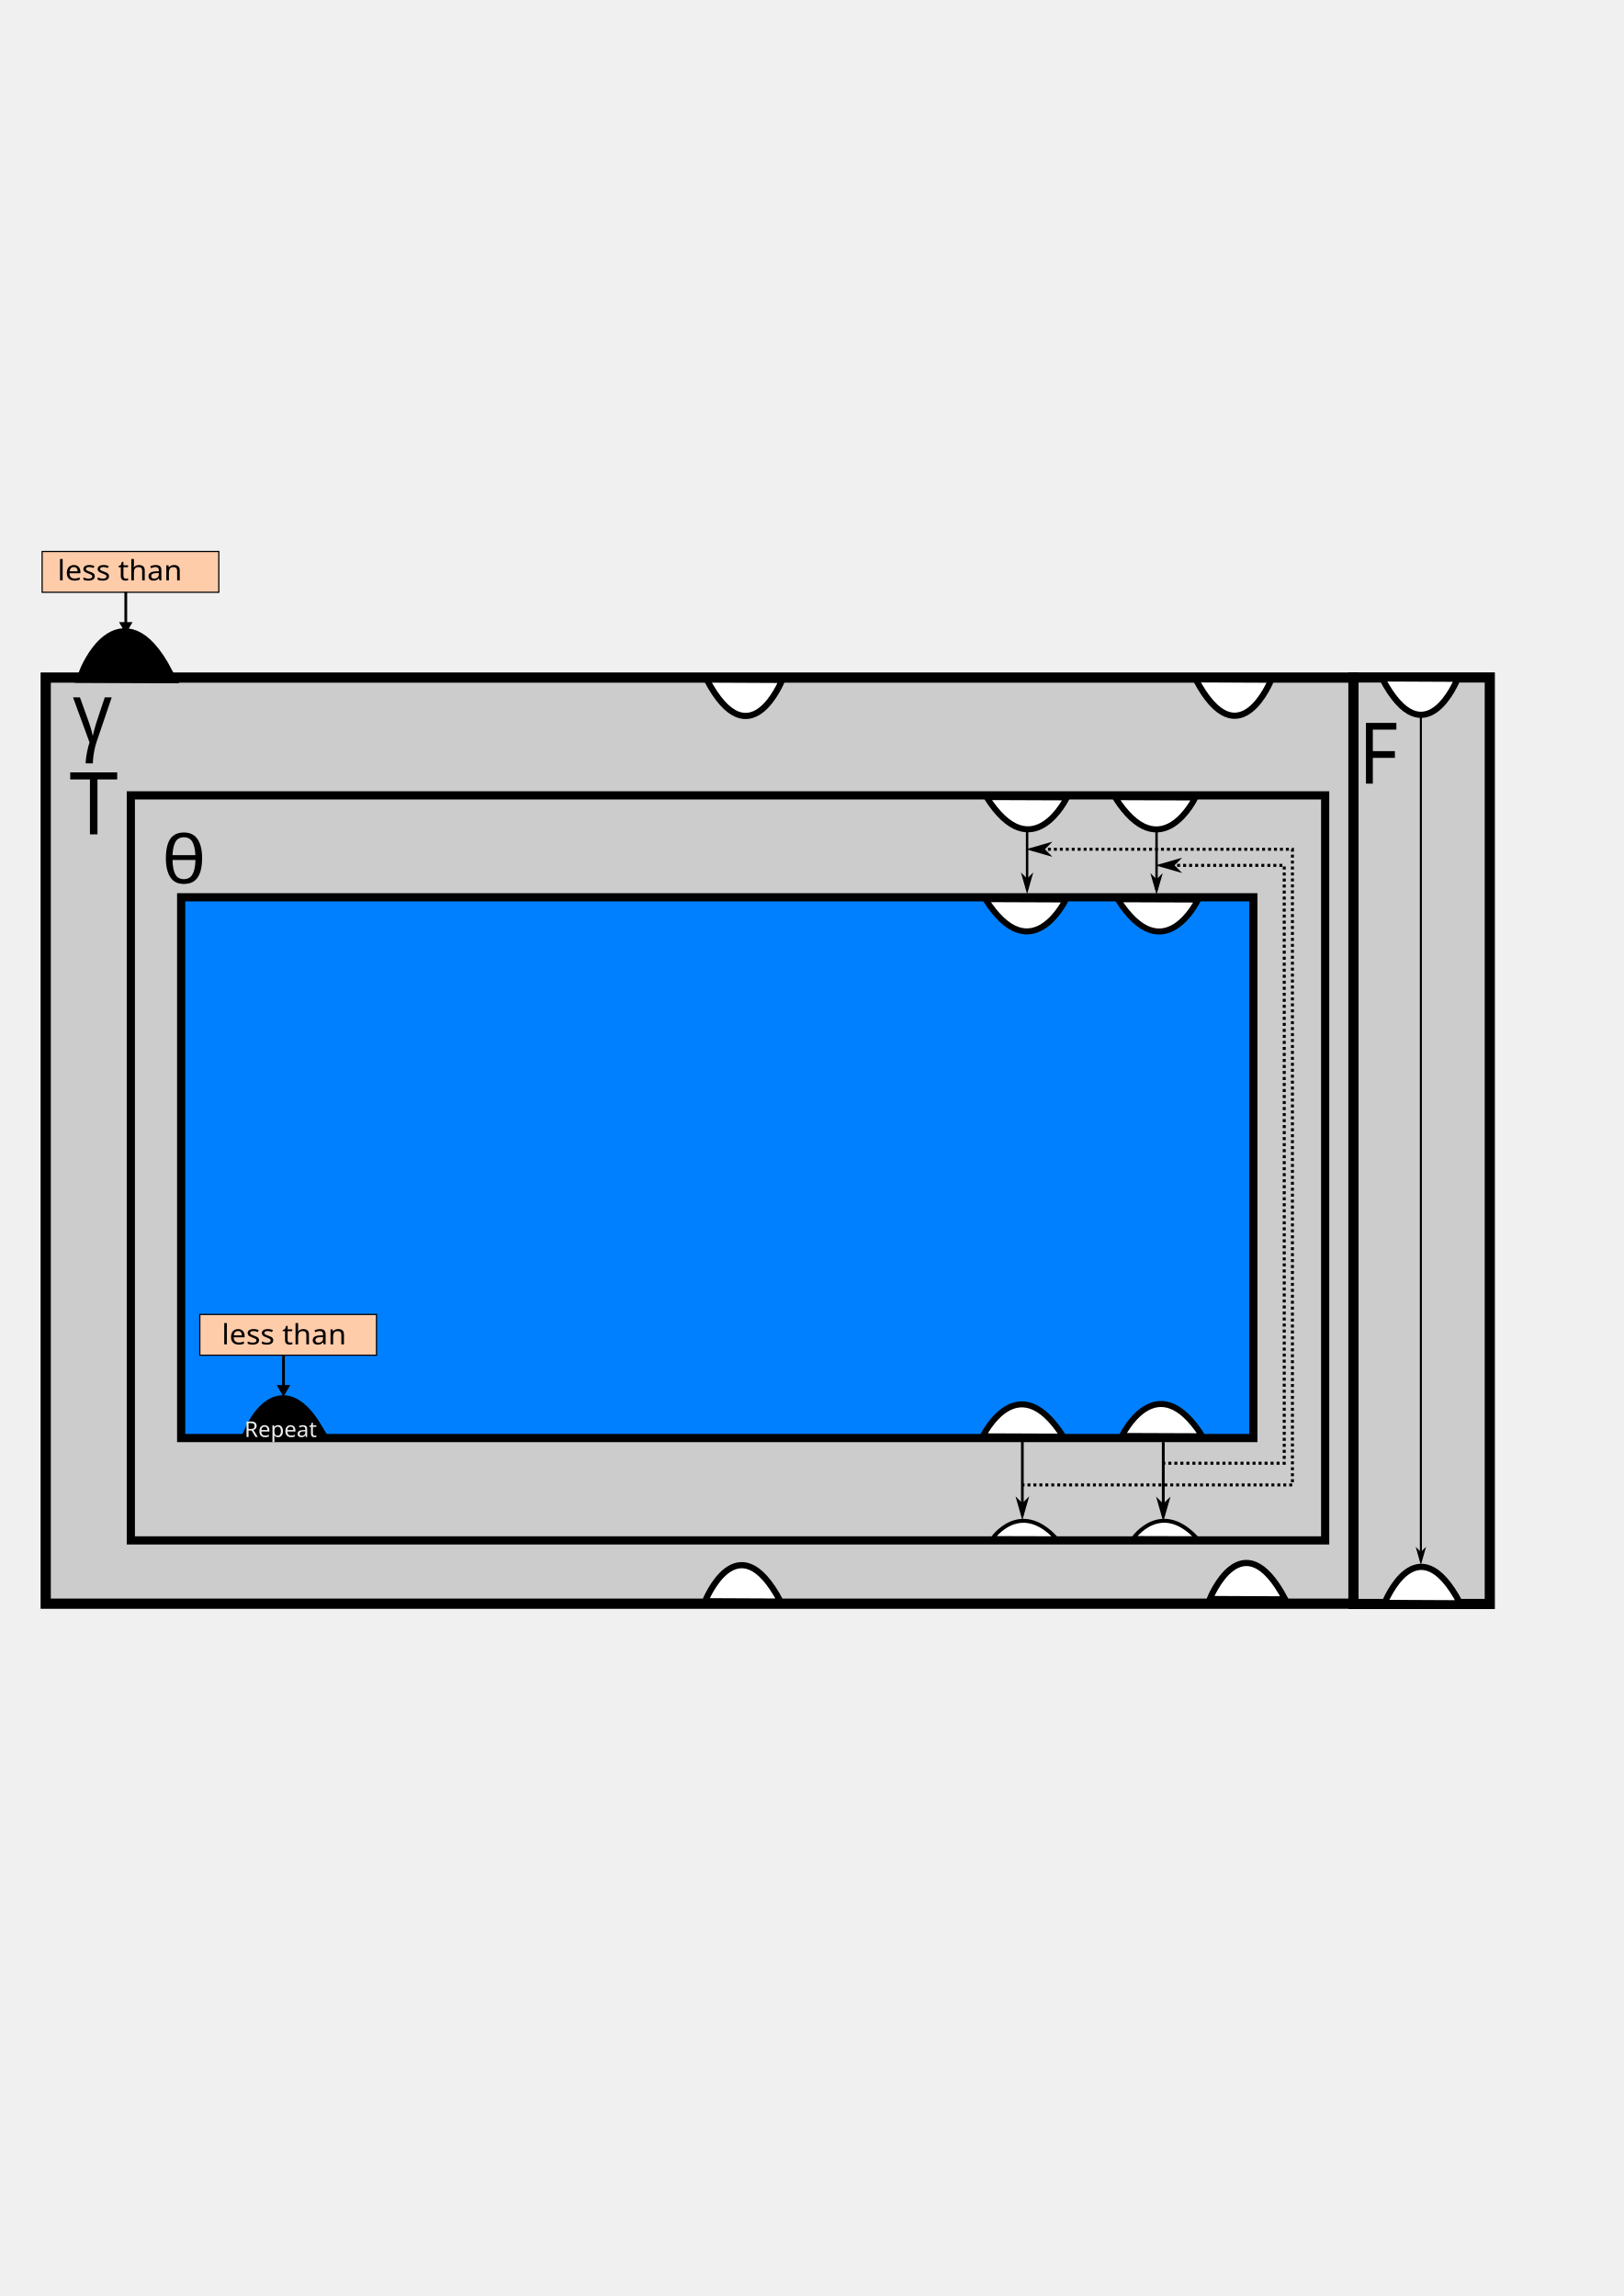
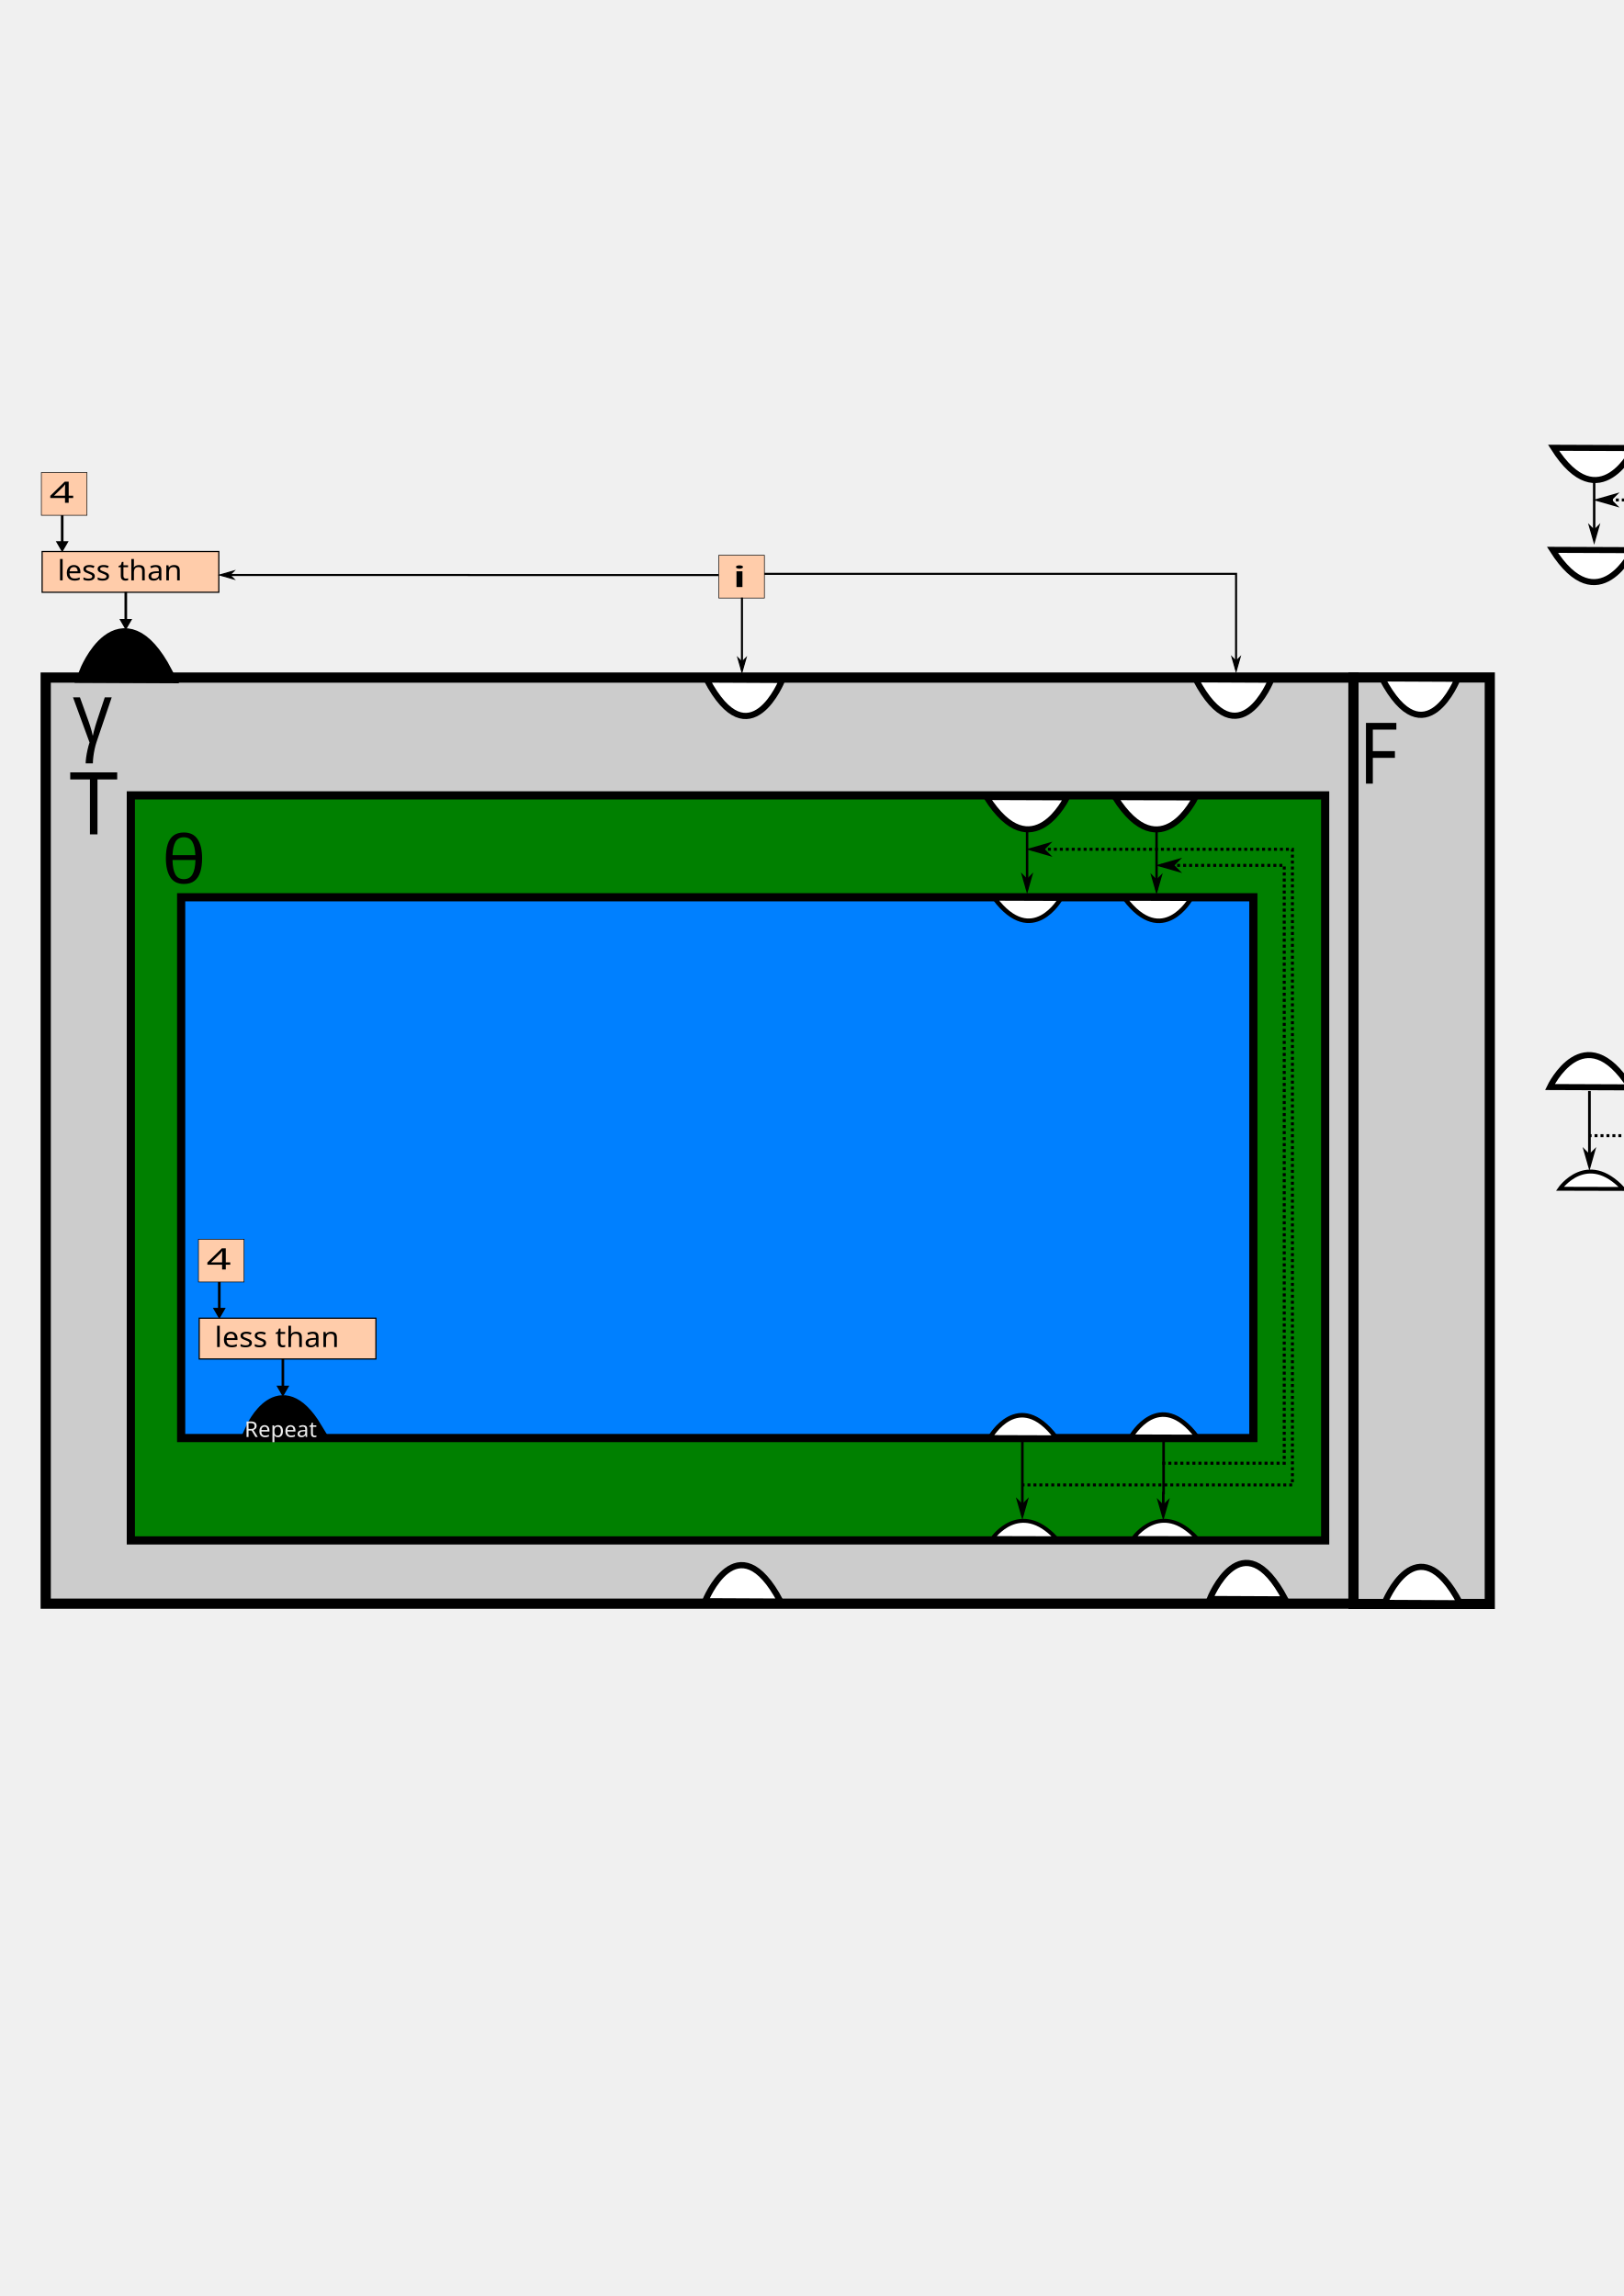
<svg xmlns="http://www.w3.org/2000/svg" width="210mm" height="297mm" id="svg2" version="1.1">
  <defs id="defs4">
+     <marker orient="auto" refY="0.0" refX="0.0" id="marker5836" style="overflow:visible;">
+       <path id="path5838" d="M 0.0,0.0 L 5.0,-5.0 L -12.5,0.0 L 5.0,5.0 L 0.0,0.0 z " style="fill-rule:evenodd;stroke:#000000;stroke-width:1pt;stroke-opacity:1;fill:#000000;fill-opacity:1" transform="scale(0.4) rotate(180) translate(10,0)" />
+     </marker>
+     <marker orient="auto" refY="0.0" refX="0.0" id="marker5778" style="overflow:visible;">
+       <path id="path5780" d="M 0.0,0.0 L 5.0,-5.0 L -12.5,0.0 L 5.0,5.0 L 0.0,0.0 z " style="fill-rule:evenodd;stroke:#000000;stroke-width:1pt;stroke-opacity:1;fill:#000000;fill-opacity:1" transform="scale(0.4) rotate(180) translate(10,0)" />
+     </marker>
+     <marker orient="auto" refY="0.0" refX="0.0" id="marker5628" style="overflow:visible;">
+       <path id="path5630" d="M 0.0,0.0 L 5.0,-5.0 L -12.5,0.0 L 5.0,5.0 L 0.0,0.0 z " style="fill-rule:evenodd;stroke:#000000;stroke-width:1pt;stroke-opacity:1;fill:#000000;fill-opacity:1" transform="scale(0.4) rotate(180) translate(10,0)" />
+     </marker>
    <marker style="overflow:visible;" id="marker4982" refX="0.0" refY="0.0" orient="auto">
      <path transform="scale(0.4) rotate(180) translate(10,0)" style="fill-rule:evenodd;stroke:#000000;stroke-width:1pt;stroke-opacity:1;fill:#000000;fill-opacity:1" d="M 0.0,0.0 L 5.0,-5.0 L -12.5,0.0 L 5.0,5.0 L 0.0,0.0 z " id="path4984" />
    </marker>
    <marker orient="auto" refY="0.0" refX="0.0" id="marker4976" style="overflow:visible;">
      <path id="path4978" d="M 0.0,0.0 L 5.0,-5.0 L -12.5,0.0 L 5.0,5.0 L 0.0,0.0 z " style="fill-rule:evenodd;stroke:#000000;stroke-width:1pt;stroke-opacity:1;fill:#000000;fill-opacity:1" transform="scale(0.4) rotate(180) translate(10,0)" />
    </marker>
    <marker orient="auto" refY="0.0" refX="0.0" id="marker4943" style="overflow:visible;">
      <path id="path4696" d="M 0.0,0.0 L 5.0,-5.0 L -12.5,0.0 L 5.0,5.0 L 0.0,0.0 z " style="fill-rule:evenodd;stroke:#000000;stroke-width:1pt;stroke-opacity:1;fill:#000000;fill-opacity:1" transform="scale(0.4) rotate(180) translate(10,0)" />
    </marker>
    <marker orient="auto" refY="0.0" refX="0.0" id="marker5475" style="overflow:visible;">
      <path id="path5477" d="M 0.0,0.0 L 5.0,-5.0 L -12.5,0.0 L 5.0,5.0 L 0.0,0.0 z " style="fill-rule:evenodd;stroke:#000000;stroke-width:1pt;stroke-opacity:1;fill:#000000;fill-opacity:1" transform="scale(0.4) rotate(180) translate(10,0)" />
    </marker>
    <marker orient="auto" refY="0.0" refX="0.0" id="marker4615" style="overflow:visible;">
      <path id="path4617" d="M 0.0,0.0 L 5.0,-5.0 L -12.5,0.0 L 5.0,5.0 L 0.0,0.0 z " style="fill-rule:evenodd;stroke:#000000;stroke-width:1pt;stroke-opacity:1;fill:#000000;fill-opacity:1" transform="scale(0.4) rotate(180) translate(10,0)" />
    </marker>
    <marker orient="auto" refY="0.0" refX="0.0" id="marker4609" style="overflow:visible;">
      <path id="path4611" d="M 0.0,0.0 L 5.0,-5.0 L -12.5,0.0 L 5.0,5.0 L 0.0,0.0 z " style="fill-rule:evenodd;stroke:#000000;stroke-width:1pt;stroke-opacity:1;fill:#000000;fill-opacity:1" transform="scale(0.4) rotate(180) translate(10,0)" />
    </marker>
    <marker orient="auto" refY="0.0" refX="0.0" id="marker4593" style="overflow:visible;">
      <path id="path4595" d="M 0.0,0.0 L 5.0,-5.0 L -12.5,0.0 L 5.0,5.0 L 0.0,0.0 z " style="fill-rule:evenodd;stroke:#000000;stroke-width:1pt;stroke-opacity:1;fill:#000000;fill-opacity:1" transform="scale(0.4) rotate(180) translate(10,0)" />
    </marker>
    <marker orient="auto" refY="0.0" refX="0.0" id="Arrow1Mend" style="overflow:visible;">
      <path id="path4319" d="M 0.0,0.0 L 5.0,-5.0 L -12.5,0.0 L 5.0,5.0 L 0.0,0.0 z " style="fill-rule:evenodd;stroke:#000000;stroke-width:1pt;stroke-opacity:1;fill:#000000;fill-opacity:1" transform="scale(0.4) rotate(180) translate(10,0)" />
    </marker>
    <marker orient="auto" refY="0" refX="0" id="TriangleOutM" style="overflow:visible">
      <path id="path4188" d="m 5.77,0 -8.65,5 0,-10 8.65,5 z" style="fill-rule:evenodd;stroke:#000000;stroke-width:1pt" transform="scale(0.4,0.4)" />
    </marker>
    <marker orient="auto" refY="0" refX="0" id="Arrow2Mend" style="overflow:visible">
      <path id="path4070" style="fill-rule:evenodd;stroke-width:0.625;stroke-linejoin:round" d="M 8.719,4.034 -2.207,0.016 8.719,-4.002 c -1.745,2.372 -1.735,5.617 -6e-7,8.035 z" transform="scale(-0.6,-0.6)" />
    </marker>
    <marker orient="auto" refY="0" refX="0" id="EmptyTriangleOutM" style="overflow:visible">
      <path id="path4151" d="m 5.77,0 -8.65,5 0,-10 8.65,5 z" style="fill:#ffffff;fill-rule:evenodd;stroke:#000000;stroke-width:1pt" transform="matrix(0.4,0,0,0.4,-1.8,0)" />
    </marker>
    <marker orient="auto" refY="0" refX="0" id="StopS" style="overflow:visible">
      <path id="path4163" d="M 0,5.65 0,-5.65" style="fill:none;stroke:#000000;stroke-width:1pt" transform="scale(0.2,0.2)" />
    </marker>
    <marker style="overflow:visible" id="DistanceEnd" refX="0" refY="0" orient="auto">
      <g id="g2301">
        <path style="fill:none;stroke:#ffffff;stroke-width:1.15;stroke-linecap:square" d="M 0,0 -2,0" id="path2316" />
        <path style="fill:#000000;fill-rule:evenodd;stroke:none" id="path2312" d="M 0,0 -13,4 -9,0 -13,-4 0,0 Z" />
        <path style="fill:none;stroke:#000000;stroke-width:1;stroke-linecap:square" d="M 0,-4 0,40" id="path2314" />
      </g>
    </marker>
    <marker orient="auto" refY="0" refX="0" id="Tail" style="overflow:visible">
      <g id="g4024" transform="scale(-1.2,-1.2)">
        <path id="path4026" d="M -3.805,-3.959 0.544,0" style="fill:none;stroke:#000000;stroke-width:0.8;stroke-linecap:round" />
        <path id="path4028" d="M -1.287,-3.959 3.062,0" style="fill:none;stroke:#000000;stroke-width:0.8;stroke-linecap:round" />
        <path id="path4030" d="M 1.305,-3.959 5.654,0" style="fill:none;stroke:#000000;stroke-width:0.8;stroke-linecap:round" />
        <path id="path4032" d="M -3.805,4.178 0.544,0.22" style="fill:none;stroke:#000000;stroke-width:0.8;stroke-linecap:round" />
        <path id="path4034" d="M -1.287,4.178 3.062,0.22" style="fill:none;stroke:#000000;stroke-width:0.8;stroke-linecap:round" />
        <path id="path4036" d="M 1.305,4.178 5.654,0.22" style="fill:none;stroke:#000000;stroke-width:0.8;stroke-linecap:round" />
      </g>
    </marker>
    <marker style="overflow:visible" id="DistanceStart" refX="0" refY="0" orient="auto">
      <g id="g2300">
        <path style="fill:none;stroke:#ffffff;stroke-width:1.15;stroke-linecap:square" d="M 0,0 2,0" id="path2306" />
        <path style="fill:#000000;fill-rule:evenodd;stroke:none" d="M 0,0 13,4 9,0 13,-4 0,0 Z" id="path2302" />
        <path style="fill:none;stroke:#000000;stroke-width:1;stroke-linecap:square" d="M 0,-4 0,40" id="path2304" />
      </g>
    </marker>
    <marker orient="auto" refY="0" refX="0" id="TriangleOutM-1" style="overflow:visible">
      <path id="path4188-2" d="m 5.77,0 -8.65,5 0,-10 8.65,5 z" style="fill-rule:evenodd;stroke:#000000;stroke-width:1pt" transform="scale(0.4,0.4)" />
    </marker>
    <marker orient="auto" refY="0" refX="0" id="TriangleOutM-0" style="overflow:visible">
      <path id="path4188-1" d="m 5.77,0 -8.65,5 0,-10 8.65,5 z" style="fill-rule:evenodd;stroke:#000000;stroke-width:1pt" transform="scale(0.4,0.4)" />
    </marker>
    <marker orient="auto" refY="0" refX="0" id="TriangleOutM-7" style="overflow:visible">
      <path id="path4188-7" d="m 5.77,0 -8.65,5 0,-10 8.65,5 z" style="fill-rule:evenodd;stroke:#000000;stroke-width:1pt" transform="scale(0.4,0.4)" />
    </marker>
    <marker orient="auto" refY="0" refX="0" id="marker4981" style="overflow:visible">
      <path id="path4983" d="m 5.77,0 -8.65,5 0,-10 8.65,5 z" style="fill-rule:evenodd;stroke:#000000;stroke-width:1pt" transform="scale(0.4,0.4)" />
    </marker>
    <marker orient="auto" refY="0" refX="0" id="marker4985" style="overflow:visible">
      <path id="path4987" d="m 5.77,0 -8.65,5 0,-10 8.65,5 z" style="fill-rule:evenodd;stroke:#000000;stroke-width:1pt" transform="scale(0.4,0.4)" />
    </marker>
    <marker orient="auto" refY="0" refX="0" id="marker4985-6" style="overflow:visible">
      <path id="path4987-6" d="m 5.77,0 -8.65,5 0,-10 8.65,5 z" style="fill-rule:evenodd;stroke:#000000;stroke-width:1pt" transform="scale(0.4,0.4)" />
    </marker>
    <marker orient="auto" refY="0" refX="0" id="marker4985-3" style="overflow:visible">
      <path id="path4987-8" d="m 5.77,0 -8.65,5 0,-10 8.65,5 z" style="fill-rule:evenodd;stroke:#000000;stroke-width:1pt" transform="scale(0.4,0.4)" />
    </marker>
    <marker orient="auto" refY="0" refX="0" id="TriangleOutM-6" style="overflow:visible">
      <path id="path4188-8" d="m 5.77,0 -8.65,5 0,-10 8.65,5 z" style="fill-rule:evenodd;stroke:#000000;stroke-width:1pt" transform="scale(0.4,0.4)" />
    </marker>
    <marker orient="auto" refY="0" refX="0" id="TriangleOutM-6-2" style="overflow:visible">
      <path id="path4188-8-5" d="m 5.77,0 -8.65,5 0,-10 8.65,5 z" style="fill-rule:evenodd;stroke:#000000;stroke-width:1pt" transform="scale(0.4,0.4)" />
    </marker>
    <marker orient="auto" refY="0" refX="0" id="TriangleOutM-6-4" style="overflow:visible">
      <path id="path4188-8-9" d="m 5.77,0 -8.65,5 0,-10 8.65,5 z" style="fill-rule:evenodd;stroke:#000000;stroke-width:1pt" transform="scale(0.4,0.4)" />
    </marker>
    <marker orient="auto" refY="0" refX="0" id="Arrow1Mend-2" style="overflow:visible">
      <path id="path4319-0" d="M 0,0 5,-5 -12.5,0 5,5 0,0 Z" style="fill:#000000;fill-opacity:1;fill-rule:evenodd;stroke:#000000;stroke-width:1pt;stroke-opacity:1" transform="matrix(-0.4,0,0,-0.4,-4,0)" />
    </marker>
    <marker orient="auto" refY="0" refX="0" id="marker4985-3-8" style="overflow:visible">
      <path id="path4987-8-5" d="m 5.77,0 -8.65,5 0,-10 8.65,5 z" style="fill-rule:evenodd;stroke:#000000;stroke-width:1pt" transform="scale(0.4,0.4)" />
    </marker>
    <marker orient="auto" refY="0" refX="0" id="TriangleOutM-63" style="overflow:visible">
      <path id="path4188-0" d="m 5.77,0 -8.65,5 0,-10 8.65,5 z" style="fill-rule:evenodd;stroke:#000000;stroke-width:1pt" transform="scale(0.4,0.4)" />
    </marker>
    <marker orient="auto" refY="0" refX="0" id="TriangleOutM-01" style="overflow:visible">
      <path id="path4188-10" d="m 5.77,0 -8.65,5 0,-10 8.65,5 z" style="fill-rule:evenodd;stroke:#000000;stroke-width:1pt" transform="scale(0.4,0.4)" />
    </marker>
+     <marker orient="auto" refY="0" refX="0" id="marker4943-8" style="overflow:visible">
+       <path id="path4696-0" d="M 0,0 5,-5 -12.5,0 5,5 0,0 Z" style="fill:#000000;fill-opacity:1;fill-rule:evenodd;stroke:#000000;stroke-width:1pt;stroke-opacity:1" transform="matrix(-0.4,0,0,-0.4,-4,0)" />
+     </marker>
+     <marker style="overflow:visible" id="marker4982-7" refX="0" refY="0" orient="auto">
+       <path transform="matrix(-0.4,0,0,-0.4,-4,0)" style="fill:#000000;fill-opacity:1;fill-rule:evenodd;stroke:#000000;stroke-width:1pt;stroke-opacity:1" d="M 0,0 5,-5 -12.5,0 5,5 0,0 Z" id="path4984-0" />
+     </marker>
+     <marker orient="auto" refY="0" refX="0" id="marker4615-2" style="overflow:visible">
+       <path id="path4617-6" d="M 0,0 5,-5 -12.5,0 5,5 0,0 Z" style="fill:#000000;fill-opacity:1;fill-rule:evenodd;stroke:#000000;stroke-width:1pt;stroke-opacity:1" transform="matrix(-0.4,0,0,-0.4,-4,0)" />
+     </marker>
+     <marker orient="auto" refY="0" refX="0" id="marker4609-8" style="overflow:visible">
+       <path id="path4611-9" d="M 0,0 5,-5 -12.5,0 5,5 0,0 Z" style="fill:#000000;fill-opacity:1;fill-rule:evenodd;stroke:#000000;stroke-width:1pt;stroke-opacity:1" transform="matrix(-0.4,0,0,-0.4,-4,0)" />
+     </marker>
+     <marker orient="auto" refY="0" refX="0" id="Arrow1Mend-8" style="overflow:visible">
+       <path id="path4319-5" d="M 0,0 5,-5 -12.5,0 5,5 0,0 Z" style="fill:#000000;fill-opacity:1;fill-rule:evenodd;stroke:#000000;stroke-width:1pt;stroke-opacity:1" transform="matrix(-0.4,0,0,-0.4,-4,0)" />
+     </marker>
+     <marker orient="auto" refY="0" refX="0" id="marker4976-3" style="overflow:visible">
+       <path id="path4978-6" d="M 0,0 5,-5 -12.5,0 5,5 0,0 Z" style="fill:#000000;fill-opacity:1;fill-rule:evenodd;stroke:#000000;stroke-width:1pt;stroke-opacity:1" transform="matrix(-0.4,0,0,-0.4,-4,0)" />
+     </marker>
+     <marker orient="auto" refY="0" refX="0" id="marker4985-3-8-7" style="overflow:visible">
+       <path id="path4987-8-5-0" d="m 5.77,0 -8.65,5 0,-10 8.65,5 z" style="fill-rule:evenodd;stroke:#000000;stroke-width:1pt" transform="scale(0.4,0.4)" />
+     </marker>
+     <marker orient="auto" refY="0" refX="0" id="marker4985-3-8-7-5" style="overflow:visible">
+       <path id="path4987-8-5-0-8" d="m 5.77,0 -8.65,5 0,-10 8.65,5 z" style="fill-rule:evenodd;stroke:#000000;stroke-width:1pt" transform="scale(0.4,0.4)" />
+     </marker>
+     <marker orient="auto" refY="0" refX="0" id="marker4985-3-8-8" style="overflow:visible">
+       <path id="path4987-8-5-3" d="m 5.77,0 -8.65,5 0,-10 8.65,5 z" style="fill-rule:evenodd;stroke:#000000;stroke-width:1pt" transform="scale(0.4,0.4)" />
+     </marker>
  </defs>
  <g id="layer1" transform="translate(0,7.6535433e-5)">
    <a id="a3776">
+       <path style="fill:none;fill-rule:evenodd;stroke:#000000;stroke-width:1px;stroke-linecap:butt;stroke-linejoin:miter;stroke-opacity:1;marker-end:url(#marker5836)" d="m 372.999,280.555 231.224,0 0,46.669" id="path5834" />
      <rect y="331.268" x="22.343" height="452.776" width="639.273" id="rect3004-3" style="fill:#cccccc;stroke:#000000;stroke-width:5;stroke-miterlimit:4;stroke-dasharray:none">
        </rect>
      <text xml:space="preserve" style="font-style:normal;font-variant:normal;font-weight:normal;font-stretch:normal;font-size:39.341px;line-height:125%;font-family:Sans;-inkscape-font-specification:Sans;text-align:start;letter-spacing:0px;word-spacing:0px;writing-mode:lr-tb;text-anchor:start;fill:#000000;fill-opacity:1;stroke:none" x="37.514" y="343.715" id="text6458-9" transform="scale(0.9462699,1.056781)">
        <tspan x="37.514" y="343.715" id="tspan6468">γ</tspan>
      </text>
      <path style="fill:#000000;stroke:#000000;stroke-width:9.079;stroke-linecap:butt;stroke-linejoin:miter;stroke-miterlimit:4;stroke-dasharray:none;stroke-opacity:1" d="m 43.085,329.32 c 0,0 15.78,-39.814 36.91,0.167 -12.768,-0.056 -25.107,-0.111 -36.91,-0.167 z" id="path6493-4" />
      <path style="fill:#ffffff;stroke:#000000;stroke-width:3.026;stroke-linecap:butt;stroke-linejoin:miter;stroke-miterlimit:4;stroke-dasharray:none;stroke-opacity:1" d="m 382.354,332.403 c 0,0 -15.78,39.814 -36.91,-0.167 12.768,0.056 25.107,0.111 36.91,0.167 z" id="path6493-9" />
      <path style="fill:#ffffff;stroke:#000000;stroke-width:3.026;stroke-linecap:butt;stroke-linejoin:miter;stroke-miterlimit:4;stroke-dasharray:none;stroke-opacity:1" d="m 344.666,782.854 c 0,0 15.78,-39.814 36.91,0.167 -12.768,-0.056 -25.107,-0.111 -36.91,-0.167 z" id="path6493-9-3" />
      <rect style="color:#000000;display:inline;overflow:visible;visibility:visible;fill:#cccccc;fill-opacity:1;fill-rule:nonzero;stroke:#000000;stroke-width:4.967;stroke-linecap:butt;stroke-linejoin:miter;stroke-miterlimit:4;stroke-dasharray:none;stroke-dashoffset:0;stroke-opacity:1;marker:none;enable-background:accumulate" id="rect6551" width="66.631" height="452.97" x="661.61" y="331.212" />
      <path id="path6493-9-6" d="m 712.493,331.842 c 0,0 -15.78,39.814 -36.91,-0.167 12.768,0.056 25.107,0.111 36.91,0.167 z" style="fill:#ffffff;stroke:#000000;stroke-width:3.026;stroke-linecap:butt;stroke-linejoin:miter;stroke-miterlimit:4;stroke-dasharray:none;stroke-opacity:1" />
      <path id="path6493-9-3-7" d="m 676.851,783.679 c 0,0 15.78,-39.814 36.91,0.167 -12.768,-0.056 -25.107,-0.111 -36.91,-0.167 z" style="fill:#ffffff;stroke:#000000;stroke-width:3.026;stroke-linecap:butt;stroke-linejoin:miter;stroke-miterlimit:4;stroke-dasharray:none;stroke-opacity:1" />
      <path id="path5291" style="font-style:normal;font-variant:normal;font-weight:normal;font-stretch:normal;font-size:medium;line-height:125%;font-family:Sans;-inkscape-font-specification:'Sans, Normal';text-align:start;letter-spacing:0px;word-spacing:0px;writing-mode:lr-tb;text-anchor:start;fill:#000000;fill-opacity:1;stroke:none" d="m 34.329,377.616 22.958,0 0,3.451 -9.634,0 0,26.857 -3.69,0 0,-26.857 -9.634,0 0,-3.451 z" />
      <text transform="scale(0.9462699,1.056781)" xml:space="preserve" style="font-style:normal;font-variant:normal;font-weight:normal;font-stretch:normal;font-size:39.341px;line-height:125%;font-family:Sans;-inkscape-font-specification:'Sans, Normal';text-align:start;letter-spacing:0px;word-spacing:0px;writing-mode:lr-tb;text-anchor:start;fill:#000000;fill-opacity:1;stroke:none" x="701.814" y="362.533" id="text6458-1">
        <tspan id="tspan5301" x="701.814" y="362.533">F</tspan>
      </text>
      <flowRoot xml:space="preserve" id="flowRoot6442" style="font-style:normal;font-weight:normal;font-size:20px;line-height:125%;font-family:Sans;letter-spacing:0px;word-spacing:0px;fill:#000000;fill-opacity:1;stroke:none" transform="translate(0,-435.8268)">
        <flowRegion id="flowRegion6444">
          <rect id="rect6446" width="37.376" height="30.557" x="51.518" y="41.777" />
        </flowRegion>
        <flowPara id="flowPara6448" />
      </flowRoot>
      <rect style="fill:#ffffff;fill-rule:evenodd;stroke:#e6e6e6;stroke-width:3.096px;stroke-linecap:butt;stroke-linejoin:miter;stroke-opacity:1" id="rect5230" width="268.476" height="280.598" x="356.284" y="428.455" />
-       <rect y="388.862" x="63.956" height="364.243" width="583.814" id="rect3004" style="fill:#cccccc;stroke:#000000;stroke-width:4;stroke-miterlimit:4;stroke-dasharray:none">
+       <rect y="388.862" x="63.956" height="364.243" width="583.814" id="rect3004" style="fill:#008000;stroke:#000000;stroke-width:4;stroke-miterlimit:4;stroke-dasharray:none">
        </rect>
      <text xml:space="preserve" style="font-style:normal;font-variant:normal;font-weight:normal;font-stretch:normal;font-size:34.416px;line-height:125%;font-family:Sans;-inkscape-font-specification:Sans;text-align:start;letter-spacing:0px;word-spacing:0px;writing-mode:lr-tb;text-anchor:start;fill:#000000;fill-opacity:1;stroke:none" x="74.603" y="457.774" id="text6458" transform="scale(1.060044,0.9433568)">
        <tspan y="457.774" x="74.603" id="tspan3067">θ</tspan>
      </text>
      <rect style="fill:#0080ff;fill-opacity:1;stroke:#000000;stroke-width:4;stroke-miterlimit:4;stroke-dasharray:none" y="438.679" x="88.554" height="264.382" width="524.109" id="rect3087" />
-       <path style="fill:#ffffff;stroke:#000000;stroke-width:2.941;stroke-linecap:butt;stroke-linejoin:miter;stroke-miterlimit:4;stroke-dasharray:none;stroke-opacity:1" d="m 585.674,439.786 c 0,0 -16.818,35.277 -39.34,-0.148 13.608,0.049 26.759,0.099 39.34,0.148 z" id="path6493-9-5" />
-       <path style="fill:#ffffff;stroke:#000000;stroke-width:2.941;stroke-linecap:butt;stroke-linejoin:miter;stroke-miterlimit:4;stroke-dasharray:none;stroke-opacity:1" d="m 521.013,439.736 c 0,0 -16.818,35.277 -39.34,-0.148 13.608,0.05 26.759,0.099 39.34,0.148 z" id="path6493-9-8-0" />
+       <path style="fill:#ffffff;stroke:#000000;stroke-width:2.215;stroke-linecap:butt;stroke-linejoin:miter;stroke-miterlimit:4;stroke-dasharray:none;stroke-opacity:1" d="m 582.068,439.387 c 0,0 -13.787,24.404 -32.25,-0.103 11.156,0.034 21.937,0.068 32.25,0.103 z" id="path6493-9-5" />
+       <path style="fill:#ffffff;stroke:#000000;stroke-width:2.215;stroke-linecap:butt;stroke-linejoin:miter;stroke-miterlimit:4;stroke-dasharray:none;stroke-opacity:1" d="m 518.454,439.352 c 0,0 -13.787,24.404 -32.25,-0.103 11.156,0.034 21.937,0.068 32.25,0.103 z" id="path6493-9-8-0" />
      <path style="fill:#000000;stroke:#000000;stroke-width:7.025;stroke-linecap:butt;stroke-linejoin:miter;stroke-miterlimit:4;stroke-dasharray:none;stroke-opacity:1" d="m 123.599,698.418 c 0,0 13.036,-28.856 30.492,0.121 -10.548,-0.04 -20.741,-0.081 -30.492,-0.121 z" id="path6493" />
      <path style="fill:none;stroke:#000000;stroke-width:1.19px;stroke-linecap:butt;stroke-linejoin:miter;stroke-opacity:1;marker-end:url(#marker4976)" d="m 565.347,405.191 0,29.902" id="path4713" />
-       <path id="path6493-9-8-0-5" d="m 480.424,702.225 c 0,0 16.818,-35.277 39.34,0.148 -13.608,-0.049 -26.759,-0.099 -39.34,-0.148 z" style="fill:#ffffff;stroke:#000000;stroke-width:2.941;stroke-linecap:butt;stroke-linejoin:miter;stroke-miterlimit:4;stroke-dasharray:none;stroke-opacity:1" />
-       <path id="path6493-9-8-6-2-9" d="m 548.432,702.05 c 0,0 16.818,-35.277 39.34,0.148 -13.608,-0.049 -26.759,-0.099 -39.34,-0.148 z" style="fill:#ffffff;stroke:#000000;stroke-width:2.941;stroke-linecap:butt;stroke-linejoin:miter;stroke-miterlimit:4;stroke-dasharray:none;stroke-opacity:1" />
-       <rect style="fill:#ffccaa;fill-rule:evenodd;stroke:#000000;stroke-width:0.581px;stroke-linecap:butt;stroke-linejoin:miter;stroke-opacity:1" id="rect5307" width="86.368" height="19.931" x="97.677" y="642.637" />
-       <path style="fill:none;stroke:#000000;stroke-width:1.341px;stroke-linecap:butt;stroke-linejoin:miter;stroke-opacity:1;marker-end:url(#marker4985-3)" d="m 138.572,662.414 0,16.649" id="path5535" />
      <text xml:space="preserve" style="font-style:normal;font-variant:normal;font-weight:normal;font-stretch:normal;font-size:10.71px;line-height:125%;font-family:Sans;-inkscape-font-specification:Sans;text-align:start;letter-spacing:0px;word-spacing:0px;writing-mode:lr-tb;text-anchor:start;fill:#ececec;fill-opacity:1;stroke:none" x="118.692" y="707.219" id="text9300" transform="scale(1.006644,0.9934002)">
        <tspan id="tspan9302" x="118.692" y="707.219">Repeat</tspan>
      </text>
      <path style="fill:#ffffff;stroke:#000000;stroke-width:1.916;stroke-linecap:butt;stroke-linejoin:miter;stroke-miterlimit:4;stroke-dasharray:none;stroke-opacity:1" d="m 485.272,751.959 c 0,0 13.245,-19.013 30.982,0.08 -10.717,-0.027 -21.075,-0.053 -30.982,-0.08 z" id="path6493-9-8-0-59" />
      <path style="fill:#ffffff;stroke:#000000;stroke-width:1.916;stroke-linecap:butt;stroke-linejoin:miter;stroke-miterlimit:4;stroke-dasharray:none;stroke-opacity:1" d="m 554.069,751.939 c 0,0 13.245,-19.013 30.982,0.08 -10.717,-0.027 -21.075,-0.053 -30.982,-0.08 z" id="path6493-9-8-6-2-6" />
-       <path style="fill:none;fill-rule:evenodd;stroke:#000000;stroke-width:1.387px;stroke-linecap:butt;stroke-linejoin:miter;stroke-opacity:1;marker-end:url(#Arrow1Mend)" d="m 568.789,705.713 -0.152,0 0,35.551" id="path4304" />
+       <path style="fill:none;fill-rule:evenodd;stroke:#000000;stroke-width:1.259;stroke-linecap:butt;stroke-linejoin:miter;stroke-miterlimit:4;stroke-dasharray:none;stroke-opacity:1;marker-end:url(#Arrow1Mend)" d="m 568.787,704.446 0,25.543 -0.15,0 0,11.076" id="path4304" />
      <path style="display:inline;fill:none;fill-rule:evenodd;stroke:#000000;stroke-width:1.47;stroke-linecap:butt;stroke-linejoin:miter;stroke-miterlimit:4;stroke-dasharray:1.47, 1.47;stroke-dashoffset:0;stroke-opacity:1;marker-end:url(#marker4609)" d="m 568.165,715.373 59.595,0 0,-292.291 -60.067,0" id="path4607" />
      <path style="display:inline;fill:none;fill-rule:evenodd;stroke:#000000;stroke-width:1.454;stroke-linecap:butt;stroke-linejoin:miter;stroke-miterlimit:4;stroke-dasharray:1.454, 1.454;stroke-dashoffset:0;stroke-opacity:1;marker-end:url(#marker4615)" d="m 499.345,725.99 132.414,0 0,-310.782 -127.356,0" id="path4613" />
-       <path style="fill:none;fill-rule:evenodd;stroke:#000000;stroke-width:1px;stroke-linecap:butt;stroke-linejoin:miter;stroke-opacity:1;marker-end:url(#marker5475)" d="m 693.495,349.498 1.061,0 0,413.657" id="path5473" />
      <rect style="fill:#ffccaa;fill-rule:evenodd;stroke:#000000;stroke-width:0.581px;stroke-linecap:butt;stroke-linejoin:miter;stroke-opacity:1" id="rect5307-5" width="86.368" height="19.931" x="20.594" y="269.632" />
      <text xml:space="preserve" style="font-style:normal;font-variant:normal;font-weight:normal;font-stretch:normal;font-size:14.106px;line-height:125%;font-family:Sans;-inkscape-font-specification:'Sans, Normal';text-align:start;letter-spacing:0px;word-spacing:0px;writing-mode:lr-tb;text-anchor:start;fill:#000000;fill-opacity:1;stroke:none" x="27.328" y="291.886" id="text5309-4" transform="scale(1.028737,0.9720655)">
        <tspan id="tspan4281" x="27.328" y="291.886">less than</tspan>
      </text>
-       <path style="fill:none;stroke:#000000;stroke-width:1.341px;stroke-linecap:butt;stroke-linejoin:miter;stroke-opacity:1;marker-end:url(#marker4985-3-8)" d="m 61.49,289.409 0,16.649" id="path5535-7" />
-       <text xml:space="preserve" style="font-style:normal;font-variant:normal;font-weight:normal;font-stretch:normal;font-size:14.106px;line-height:125%;font-family:Sans;-inkscape-font-specification:'Sans, Normal';text-align:start;letter-spacing:0px;word-spacing:0px;writing-mode:lr-tb;text-anchor:start;fill:#000000;fill-opacity:1;stroke:none" x="105.354" y="676.149" id="text5309-4-4" transform="scale(1.028737,0.9720655)">
-         <tspan y="676.149" x="105.354" id="tspan4281-8">less than</tspan>
-       </text>
+       <path style="fill:none;stroke:#000000;stroke-width:1.274px;stroke-linecap:butt;stroke-linejoin:miter;stroke-opacity:1;marker-end:url(#marker4985-3-8)" d="m 61.49,289.409 0,15.018" id="path5535-7" />
      <path style="fill:#ffffff;stroke:#000000;stroke-width:2.941;stroke-linecap:butt;stroke-linejoin:miter;stroke-miterlimit:4;stroke-dasharray:none;stroke-opacity:1" d="m 584.333,389.876 c 0,0 -16.818,35.277 -39.34,-0.148 13.608,0.049 26.759,0.099 39.34,0.148 z" id="path6493-9-5-1" />
      <path style="fill:#ffffff;stroke:#000000;stroke-width:2.941;stroke-linecap:butt;stroke-linejoin:miter;stroke-miterlimit:4;stroke-dasharray:none;stroke-opacity:1" d="m 521.547,389.826 c 0,0 -16.818,35.277 -39.34,-0.148 13.608,0.05 26.759,0.099 39.34,0.148 z" id="path6493-9-8-0-1" />
      <path style="fill:none;stroke:#000000;stroke-width:1.19px;stroke-linecap:butt;stroke-linejoin:miter;stroke-opacity:1;marker-end:url(#marker4982)" d="m 502.068,404.856 0,29.902" id="path4713-6" />
-       <path style="fill:none;stroke:#000000;stroke-width:1.315px;stroke-linecap:butt;stroke-linejoin:miter;stroke-opacity:1;marker-end:url(#marker4943)" d="m 499.748,704.164 0,36.493" id="path4713-9" />
+       <path style="fill:none;stroke:#000000;stroke-width:1.25;stroke-linecap:butt;stroke-linejoin:miter;stroke-miterlimit:4;stroke-dasharray:none;stroke-opacity:1;marker-end:url(#marker4943)" d="m 499.748,704.164 0,36.493" id="path4713-9" />
      <path id="path6493-9-3-6" d="m 591.366,781.776 c 0,0 15.78,-39.814 36.91,0.167 -12.768,-0.056 -25.107,-0.111 -36.91,-0.167 z" style="fill:#ffffff;stroke:#000000;stroke-width:3.026;stroke-linecap:butt;stroke-linejoin:miter;stroke-miterlimit:4;stroke-dasharray:none;stroke-opacity:1" />
      <path id="path6493-9-8" d="m 621.411,332.292 c 0,0 -15.78,39.814 -36.91,-0.167 12.768,0.056 25.107,0.111 36.91,0.167 z" style="fill:#ffffff;stroke:#000000;stroke-width:3.026;stroke-linecap:butt;stroke-linejoin:miter;stroke-miterlimit:4;stroke-dasharray:none;stroke-opacity:1" />
+       <rect style="fill:#ffccaa;fill-rule:evenodd;stroke:#000000;stroke-width:0.303px;stroke-linecap:butt;stroke-linejoin:miter;stroke-opacity:1" id="rect5307-5-5" width="22.3" height="20.917" x="351.354" y="271.466" />
+       <text xml:space="preserve" style="font-style:normal;font-variant:normal;font-weight:normal;font-stretch:normal;font-size:21.81px;line-height:125%;font-family:Sans;-inkscape-font-specification:'Sans, Normal';text-align:start;letter-spacing:0px;word-spacing:0px;writing-mode:lr-tb;text-anchor:start;fill:#000000;fill-opacity:1;stroke:none" x="235.683" y="434.983" id="text5309-4-9" transform="scale(1.515553,0.6598251)">
+         <tspan id="tspan5176" x="235.683" y="434.983">i</tspan>
+       </text>
+       <path style="fill:none;stroke:#000000;stroke-width:1.274px;stroke-linecap:butt;stroke-linejoin:miter;stroke-opacity:1;marker-end:url(#marker4985-3-8-7)" d="m 30.406,251.371 0,15.018" id="path5535-7-9" />
+       <rect style="fill:#ffccaa;fill-rule:evenodd;stroke:#000000;stroke-width:0.303px;stroke-linecap:butt;stroke-linejoin:miter;stroke-opacity:1" id="rect5307-5-5-8" width="22.3" height="20.917" x="20.22" y="231.018" />
+       <text xml:space="preserve" style="font-style:normal;font-variant:normal;font-weight:normal;font-stretch:normal;font-size:17.405px;line-height:125%;font-family:Sans;-inkscape-font-specification:'Sans, Normal';text-align:start;letter-spacing:0px;word-spacing:0px;writing-mode:lr-tb;text-anchor:start;fill:#000000;fill-opacity:1;stroke:none" x="19.963" y="297.303" id="text5309-4-9-3" transform="scale(1.209461,0.8268146)">
+         <tspan id="tspan5132-9" x="19.963" y="297.303">4</tspan>
+       </text>
+       <text transform="scale(0.9462699,1.056781)" xml:space="preserve" style="font-style:normal;font-variant:normal;font-weight:normal;font-stretch:normal;font-size:39.341px;line-height:125%;font-family:Sans;-inkscape-font-specification:'Sans, Normal';text-align:start;letter-spacing:0px;word-spacing:0px;writing-mode:lr-tb;text-anchor:start;fill:#000000;fill-opacity:1;stroke:none" x="994.755" y="200.942" id="text6458-1-9">
+         <tspan id="tspan5301-8" x="994.755" y="200.942">F</tspan>
+       </text>
+       <path style="fill:#ffffff;stroke:#000000;stroke-width:2.941;stroke-linecap:butt;stroke-linejoin:miter;stroke-miterlimit:4;stroke-dasharray:none;stroke-opacity:1" d="m 862.875,269.02 c 0,0 -16.818,35.277 -39.34,-0.148 13.608,0.049 26.759,0.099 39.34,0.148 z" id="path6493-9-5-0" />
+       <path style="fill:#ffffff;stroke:#000000;stroke-width:2.941;stroke-linecap:butt;stroke-linejoin:miter;stroke-miterlimit:4;stroke-dasharray:none;stroke-opacity:1" d="m 798.214,268.969 c 0,0 -16.818,35.277 -39.34,-0.148 13.608,0.05 26.759,0.099 39.34,0.148 z" id="path6493-9-8-0-16" />
+       <path style="fill:none;stroke:#000000;stroke-width:1.19px;stroke-linecap:butt;stroke-linejoin:miter;stroke-opacity:1;marker-end:url(#marker4976-3)" d="m 842.549,234.425 0,29.902" id="path4713-8" />
+       <path id="path6493-9-8-0-5-5" d="m 757.626,531.459 c 0,0 16.818,-35.277 39.34,0.148 -13.608,-0.049 -26.759,-0.099 -39.34,-0.148 z" style="fill:#ffffff;stroke:#000000;stroke-width:2.941;stroke-linecap:butt;stroke-linejoin:miter;stroke-miterlimit:4;stroke-dasharray:none;stroke-opacity:1" />
+       <path id="path6493-9-8-6-2-9-3" d="m 825.633,531.284 c 0,0 16.818,-35.277 39.34,0.148 -13.608,-0.049 -26.759,-0.099 -39.34,-0.148 z" style="fill:#ffffff;stroke:#000000;stroke-width:2.941;stroke-linecap:butt;stroke-linejoin:miter;stroke-miterlimit:4;stroke-dasharray:none;stroke-opacity:1" />
+       <path style="fill:#ffffff;stroke:#000000;stroke-width:1.916;stroke-linecap:butt;stroke-linejoin:miter;stroke-miterlimit:4;stroke-dasharray:none;stroke-opacity:1" d="m 762.473,581.193 c 0,0 13.245,-19.013 30.982,0.08 -10.717,-0.027 -21.075,-0.053 -30.982,-0.08 z" id="path6493-9-8-0-59-3" />
+       <path style="fill:#ffffff;stroke:#000000;stroke-width:1.916;stroke-linecap:butt;stroke-linejoin:miter;stroke-miterlimit:4;stroke-dasharray:none;stroke-opacity:1" d="m 831.27,581.173 c 0,0 13.245,-19.013 30.982,0.08 -10.717,-0.027 -21.075,-0.053 -30.982,-0.08 z" id="path6493-9-8-6-2-6-0" />
+       <path style="fill:none;fill-rule:evenodd;stroke:#000000;stroke-width:1.387px;stroke-linecap:butt;stroke-linejoin:miter;stroke-opacity:1;marker-end:url(#Arrow1Mend-8)" d="m 845.99,534.946 -0.152,0 0,35.551" id="path4304-8" />
+       <path style="display:inline;fill:none;fill-rule:evenodd;stroke:#000000;stroke-width:1.47;stroke-linecap:butt;stroke-linejoin:miter;stroke-miterlimit:4;stroke-dasharray:1.47, 1.47;stroke-dashoffset:0;stroke-opacity:1;marker-end:url(#marker4609-8)" d="m 845.366,544.607 27.112,0 0,-292.291 -27.584,0" id="path4607-4" />
+       <path style="display:inline;fill:none;fill-rule:evenodd;stroke:#000000;stroke-width:1.454;stroke-linecap:butt;stroke-linejoin:miter;stroke-miterlimit:4;stroke-dasharray:1.454, 1.454;stroke-dashoffset:0;stroke-opacity:1;marker-end:url(#marker4615-2)" d="m 776.547,555.223 27.924,0 0,-310.782 -22.866,0" id="path4613-3" />
+       <path style="fill:#ffffff;stroke:#000000;stroke-width:2.941;stroke-linecap:butt;stroke-linejoin:miter;stroke-miterlimit:4;stroke-dasharray:none;stroke-opacity:1" d="m 861.534,219.11 c 0,0 -16.818,35.277 -39.34,-0.148 13.608,0.049 26.759,0.099 39.34,0.148 z" id="path6493-9-5-1-0" />
+       <path style="fill:#ffffff;stroke:#000000;stroke-width:2.941;stroke-linecap:butt;stroke-linejoin:miter;stroke-miterlimit:4;stroke-dasharray:none;stroke-opacity:1" d="m 798.748,219.06 c 0,0 -16.818,35.277 -39.34,-0.148 13.608,0.05 26.759,0.099 39.34,0.148 z" id="path6493-9-8-0-1-4" />
+       <path style="fill:none;stroke:#000000;stroke-width:1.19px;stroke-linecap:butt;stroke-linejoin:miter;stroke-opacity:1;marker-end:url(#marker4982-7)" d="m 779.27,234.089 0,29.902" id="path4713-6-5" />
+       <path style="fill:none;stroke:#000000;stroke-width:1.315px;stroke-linecap:butt;stroke-linejoin:miter;stroke-opacity:1;marker-end:url(#marker4943-8)" d="m 776.949,533.397 0,36.493" id="path4713-9-9" />
+       <path id="path6493-9-3-6-6" d="m 868.567,611.01 c 0,0 15.78,-39.814 36.91,0.167 -12.768,-0.056 -25.107,-0.111 -36.91,-0.167 z" style="fill:#ffffff;stroke:#000000;stroke-width:3.026;stroke-linecap:butt;stroke-linejoin:miter;stroke-miterlimit:4;stroke-dasharray:none;stroke-opacity:1" />
+       <path id="path6493-9-8-8" d="m 898.612,161.526 c 0,0 -15.78,39.814 -36.91,-0.167 12.768,0.056 25.107,0.111 36.91,0.167 z" style="fill:#ffffff;stroke:#000000;stroke-width:3.026;stroke-linecap:butt;stroke-linejoin:miter;stroke-miterlimit:4;stroke-dasharray:none;stroke-opacity:1" />
+       <path style="fill:#ffffff;stroke:#000000;stroke-width:2.215;stroke-linecap:butt;stroke-linejoin:miter;stroke-miterlimit:4;stroke-dasharray:none;stroke-opacity:1" d="m 484,702.728 c 0,0 13.787,-24.404 32.25,0.103 -11.156,-0.034 -21.937,-0.068 -32.25,-0.103 z" id="path6493-9-5-9" />
+       <path style="fill:#ffffff;stroke:#000000;stroke-width:2.215;stroke-linecap:butt;stroke-linejoin:miter;stroke-miterlimit:4;stroke-dasharray:none;stroke-opacity:1" d="m 552.917,702.409 c 0,0 13.787,-24.404 32.25,0.103 -11.156,-0.034 -21.937,-0.068 -32.25,-0.103 z" id="path6493-9-8-0-7" />
+       <rect style="fill:#ffccaa;fill-rule:evenodd;stroke:#000000;stroke-width:0.581px;stroke-linecap:butt;stroke-linejoin:miter;stroke-opacity:1" id="rect5307-5-53" width="86.368" height="19.931" x="97.383" y="644.471" />
+       <text xml:space="preserve" style="font-style:normal;font-variant:normal;font-weight:normal;font-stretch:normal;font-size:14.106px;line-height:125%;font-family:Sans;-inkscape-font-specification:'Sans, Normal';text-align:start;letter-spacing:0px;word-spacing:0px;writing-mode:lr-tb;text-anchor:start;fill:#000000;fill-opacity:1;stroke:none" x="101.971" y="677.496" id="text5309-4-94" transform="scale(1.028737,0.9720655)">
+         <tspan id="tspan4281-3" x="101.971" y="677.496">less than</tspan>
+       </text>
+       <path style="fill:none;stroke:#000000;stroke-width:1.274px;stroke-linecap:butt;stroke-linejoin:miter;stroke-opacity:1;marker-end:url(#marker4985-3-8-8)" d="m 138.278,664.247 0,15.018" id="path5535-7-2" />
+       <path style="fill:none;stroke:#000000;stroke-width:1.274px;stroke-linecap:butt;stroke-linejoin:miter;stroke-opacity:1;marker-end:url(#marker4985-3-8-7-5)" d="m 107.194,626.209 0,15.018" id="path5535-7-9-7" />
+       <rect style="fill:#ffccaa;fill-rule:evenodd;stroke:#000000;stroke-width:0.303px;stroke-linecap:butt;stroke-linejoin:miter;stroke-opacity:1" id="rect5307-5-5-8-1" width="22.3" height="20.917" x="97.008" y="605.856" />
+       <text xml:space="preserve" style="font-style:normal;font-variant:normal;font-weight:normal;font-stretch:normal;font-size:17.405px;line-height:125%;font-family:Sans;-inkscape-font-specification:'Sans, Normal';text-align:start;letter-spacing:0px;word-spacing:0px;writing-mode:lr-tb;text-anchor:start;fill:#000000;fill-opacity:1;stroke:none" x="83.453" y="750.655" id="text5309-4-9-3-0" transform="scale(1.209461,0.8268146)">
+         <tspan id="tspan5132-9-4" x="83.453" y="750.655">4</tspan>
+       </text>
+       <path style="display:inline;fill:none;fill-rule:evenodd;stroke:#000000;stroke-width:1px;stroke-linecap:butt;stroke-linejoin:miter;stroke-opacity:1;marker-end:url(#marker5628)" d="m 351.25,281.143 -122.092,0 0,-0.031 -120.783,0" id="path5626" />
+       <path style="display:inline;fill:none;fill-rule:evenodd;stroke:#000000;stroke-width:1px;stroke-linecap:butt;stroke-linejoin:miter;stroke-opacity:1;marker-end:url(#marker5778)" d="m 362.688,292.175 0,35.438" id="path5776" />
    </a>
  </g>
</svg>
